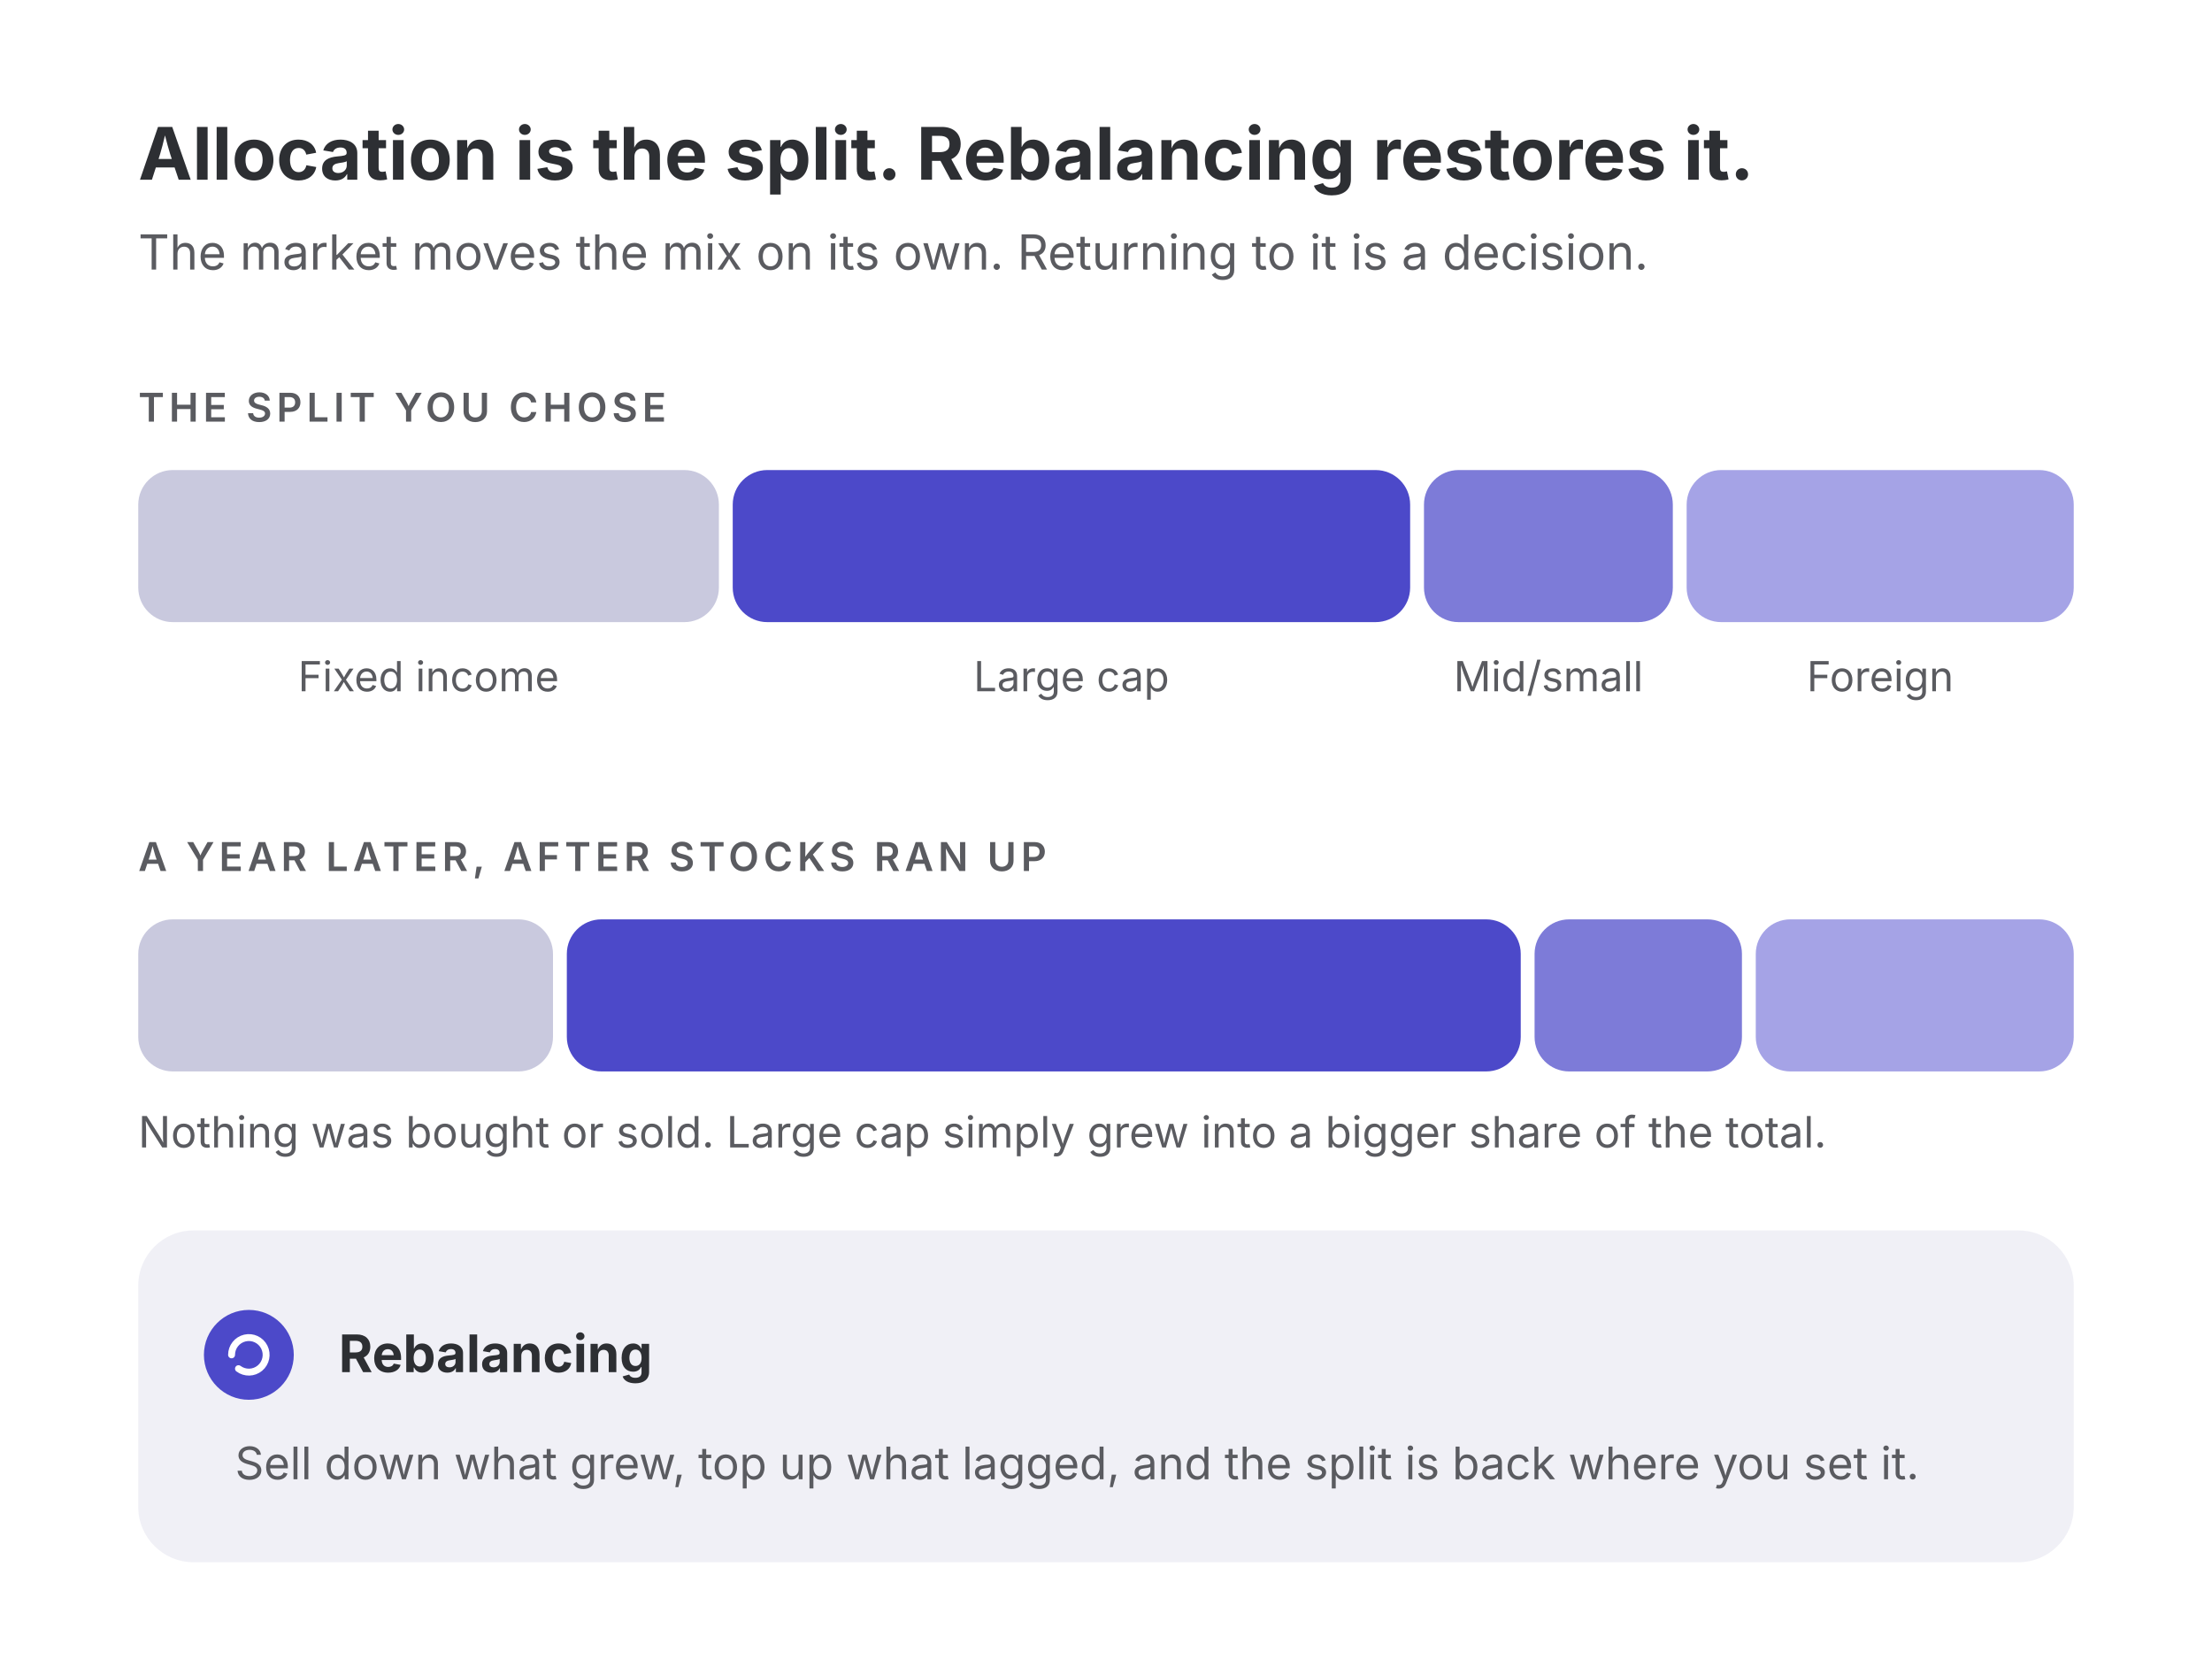
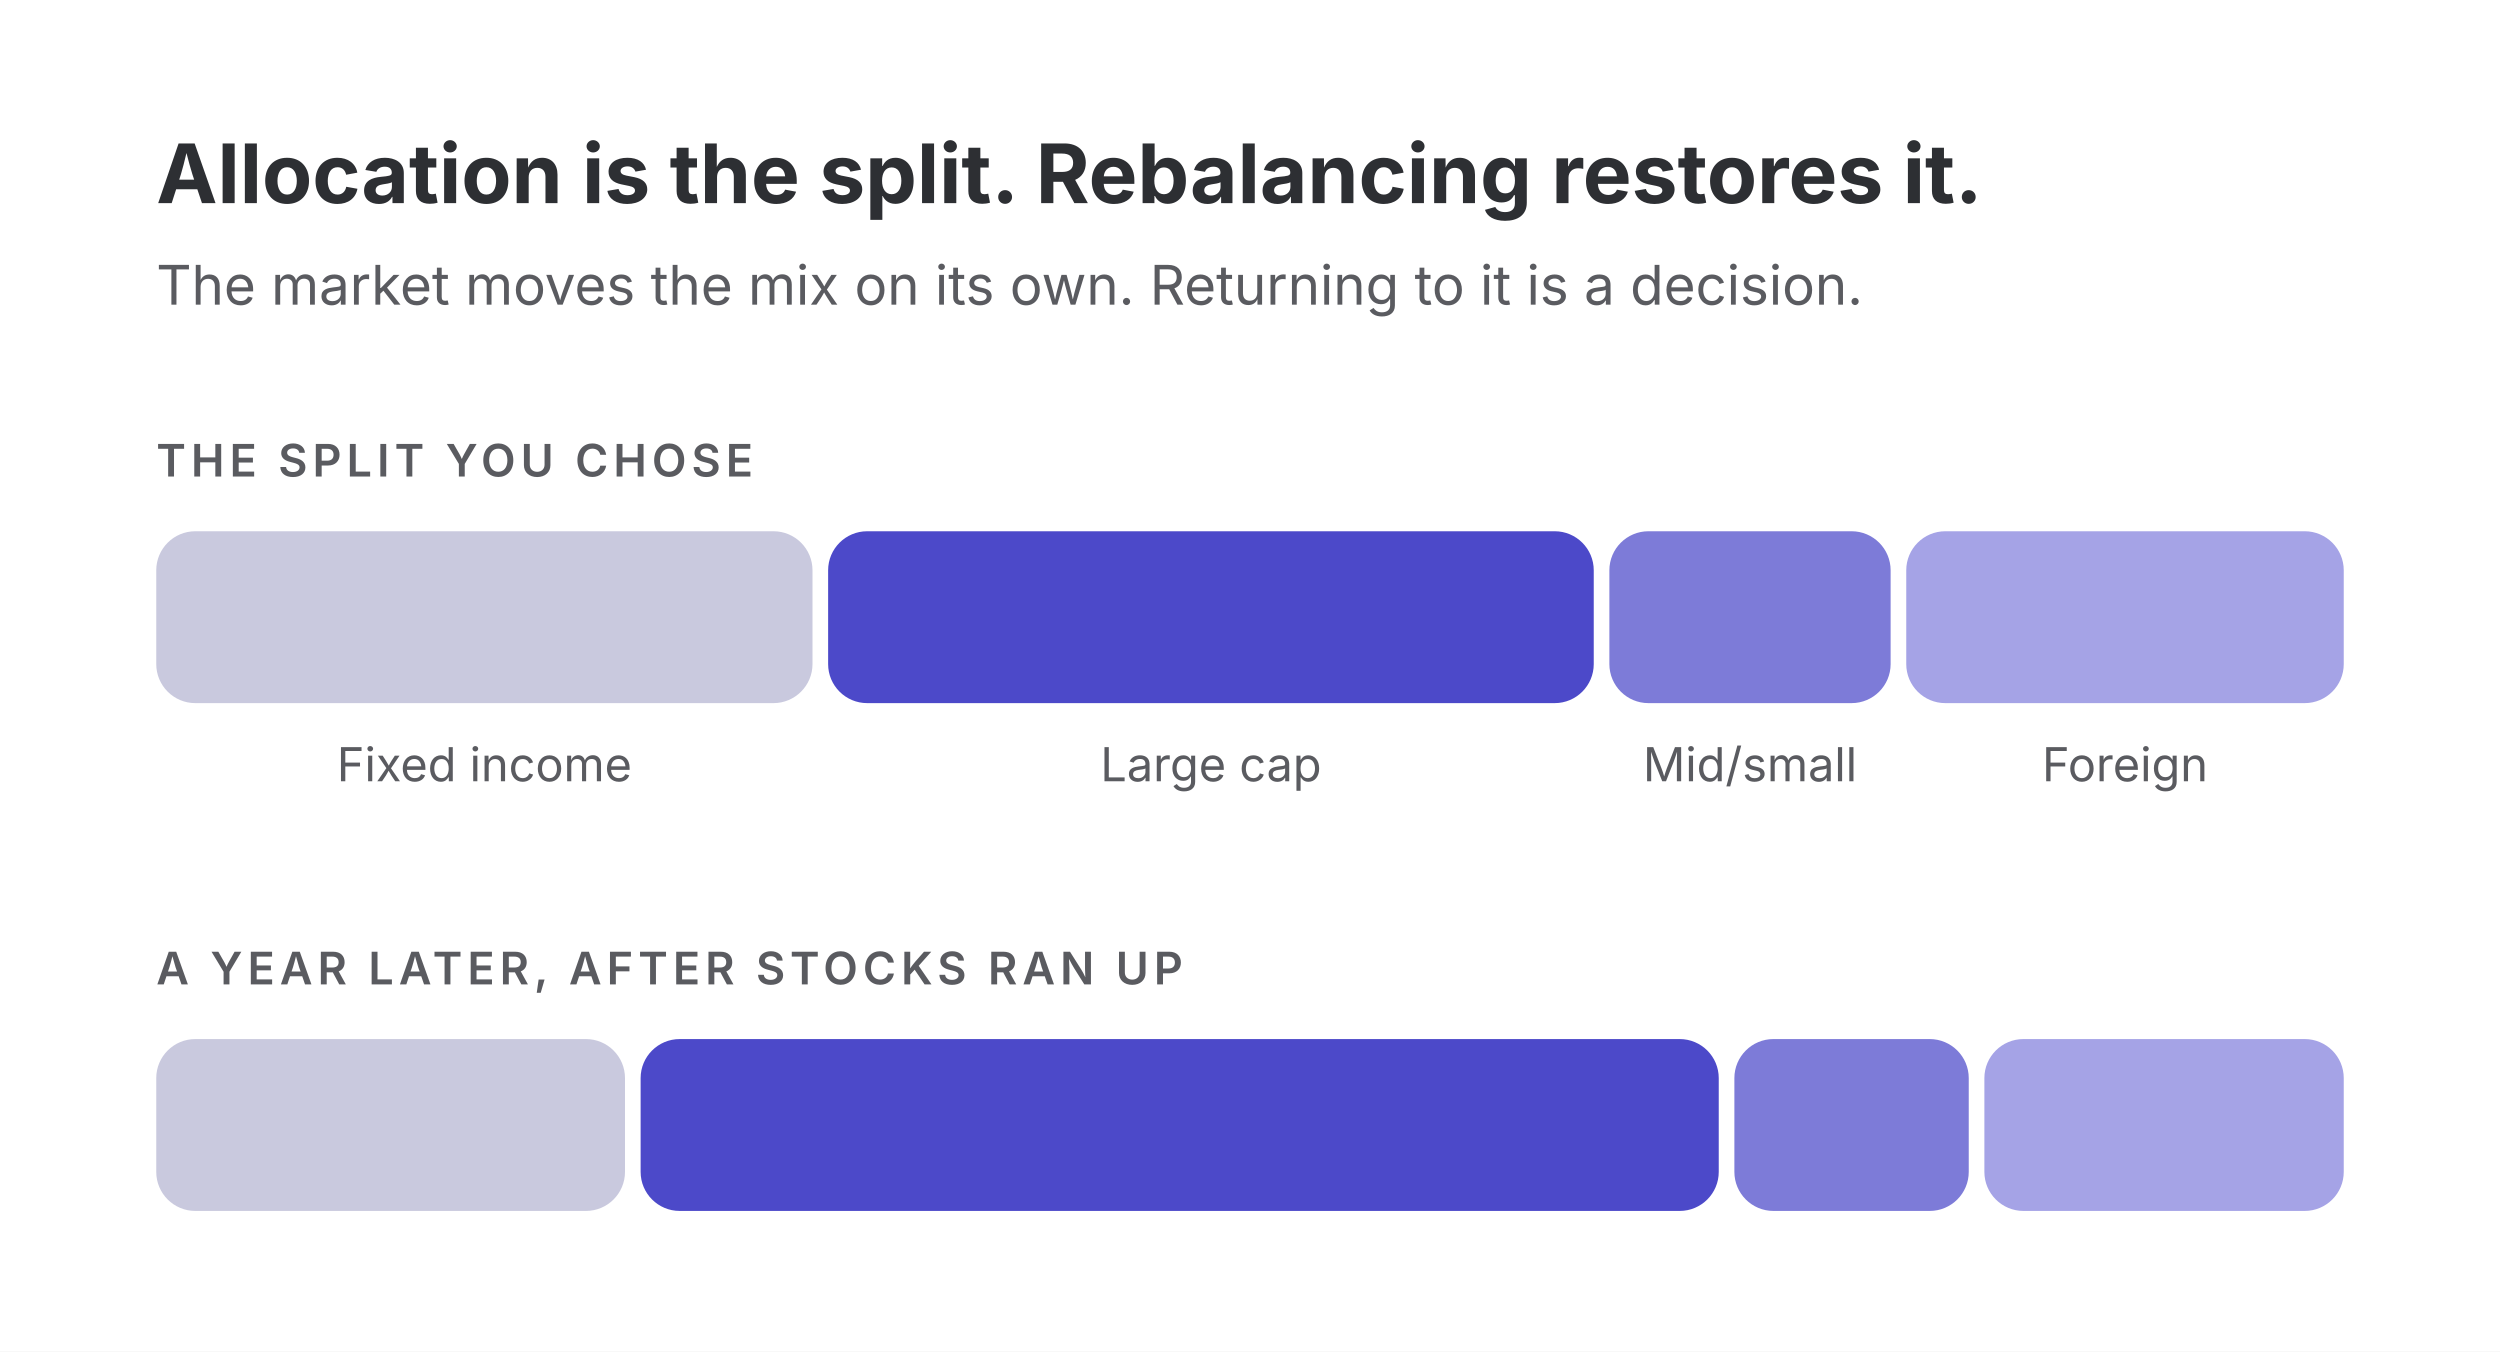
- <svg xmlns="http://www.w3.org/2000/svg" viewBox="0 0 640 480" font-family="Inter, system-ui, sans-serif">
-   <rect width="640" height="480" fill="#ffffff" />
+ <svg xmlns="http://www.w3.org/2000/svg" viewBox="0 0 640 346" font-family="Inter, system-ui, sans-serif">
+   <rect width="640" height="346" fill="#ffffff" />
  <text x="40" y="52" fill="#2d2f33" font-size="21" font-weight="700">Allocation is the split. Rebalancing restores it.</text>
  <text x="40" y="78" fill="#5a5b60" font-size="14">The market moves the mix on its own. Returning to it is a decision.</text>
  <text x="40" y="122" fill="#5a5b60" font-size="11.5" font-weight="600" letter-spacing="1.3">THE SPLIT YOU CHOSE</text>
  <g>
    <rect x="40" y="136" width="168" height="44" rx="10" fill="#c9c9de" />
    <rect x="212" y="136" width="196" height="44" rx="10" fill="#4c49c9" />
    <rect x="412" y="136" width="72" height="44" rx="10" fill="#7d7bd8" />
    <rect x="488" y="136" width="112" height="44" rx="10" fill="#a5a3e6" />
  </g>
  <text x="124" y="200" fill="#5a5b60" font-size="12" text-anchor="middle">Fixed income</text>
  <text x="310" y="200" fill="#5a5b60" font-size="12" text-anchor="middle">Large cap</text>
  <text x="448" y="200" fill="#5a5b60" font-size="12" text-anchor="middle">Mid/small</text>
  <text x="544" y="200" fill="#5a5b60" font-size="12" text-anchor="middle">Foreign</text>
  <text x="40" y="252" fill="#5a5b60" font-size="11.5" font-weight="600" letter-spacing="1.3">A YEAR LATER, AFTER STOCKS RAN UP</text>
  <g>
    <rect x="40" y="266" width="120" height="44" rx="10" fill="#c9c9de" />
    <rect x="164" y="266" width="276" height="44" rx="10" fill="#4c49c9" />
    <rect x="444" y="266" width="60" height="44" rx="10" fill="#7d7bd8" />
    <rect x="508" y="266" width="92" height="44" rx="10" fill="#a5a3e6" />
  </g>
-   <text x="40" y="332" fill="#5a5b60" font-size="12.5">Nothing was bought or sold. Large cap simply grew into a bigger share of the total.</text>
-   <rect x="40" y="356" width="560" height="96" rx="16" fill="#f0f0f6" />
-   <circle cx="72" cy="392" r="13" fill="#4c49c9" />
-   <path d="M67 392 a5 5 0 1 1 2 4" fill="none" stroke="#ffffff" stroke-width="2" stroke-linecap="round" />
-   <text x="98" y="397" fill="#2d2f33" font-size="15" font-weight="700">Rebalancing</text>
-   <text x="68" y="428" fill="#5a5b60" font-size="13">Sell down what grew, top up what lagged, and the split is back where you set it.</text>
</svg>
